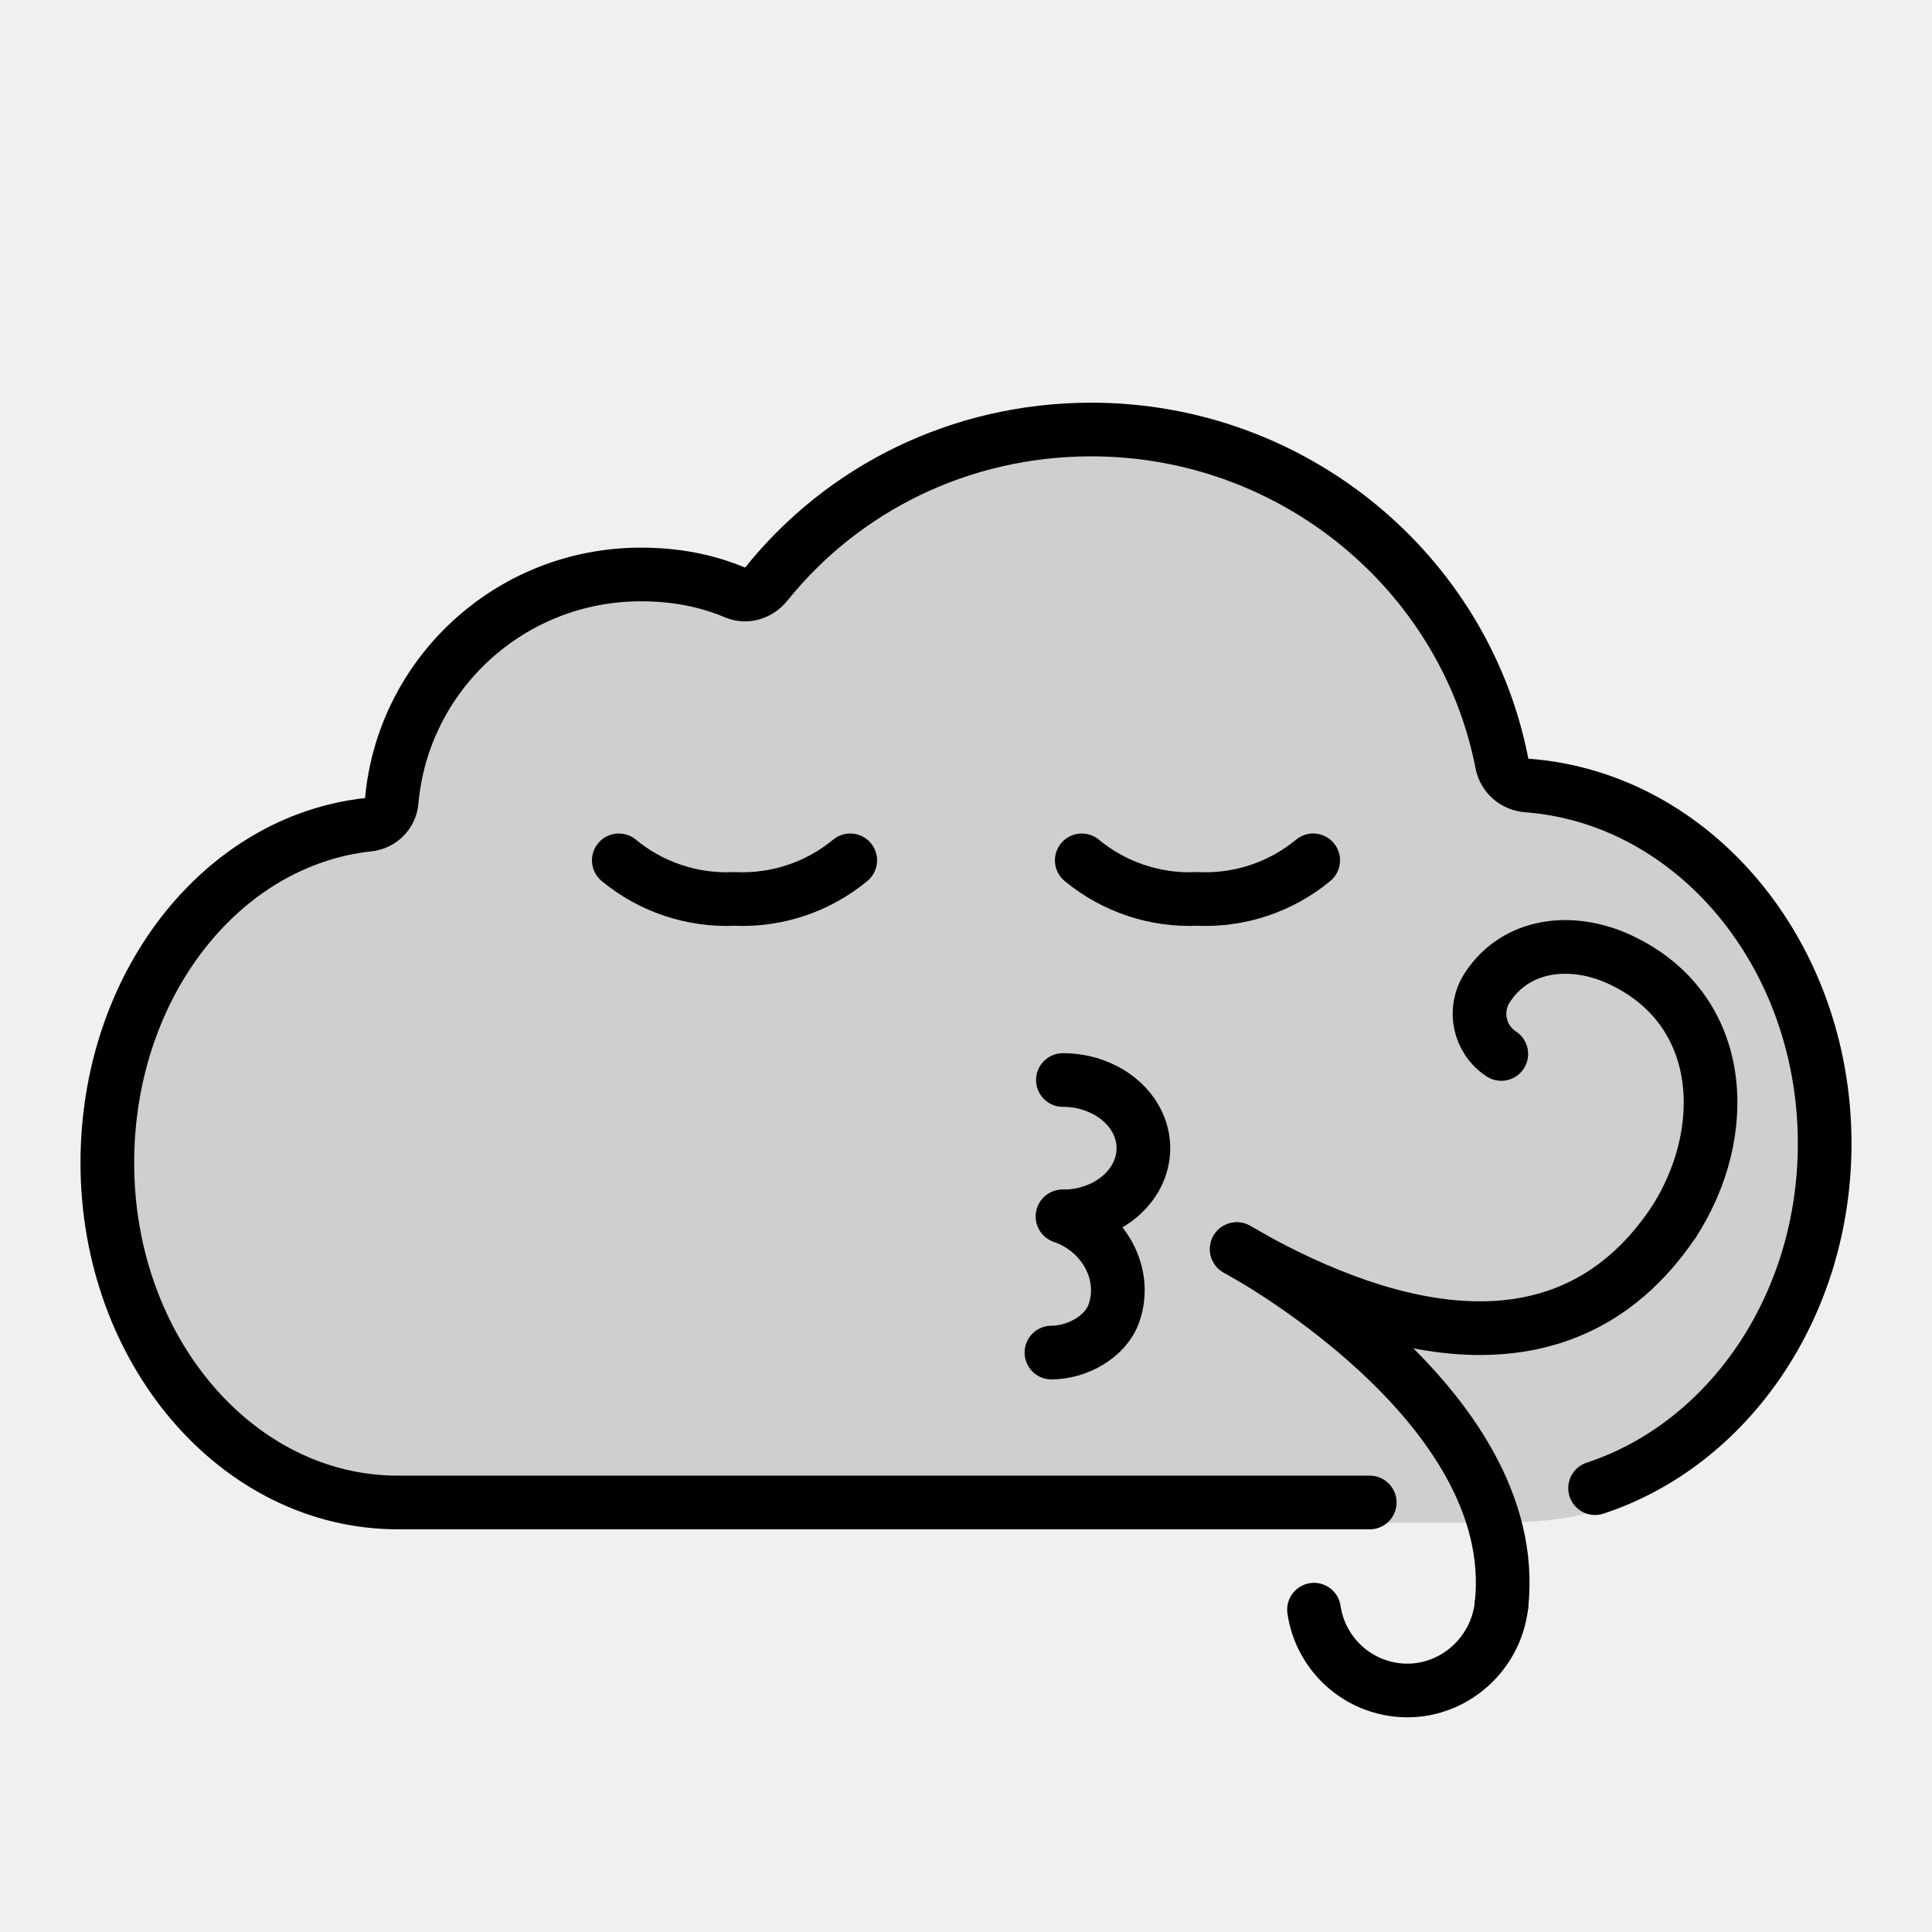
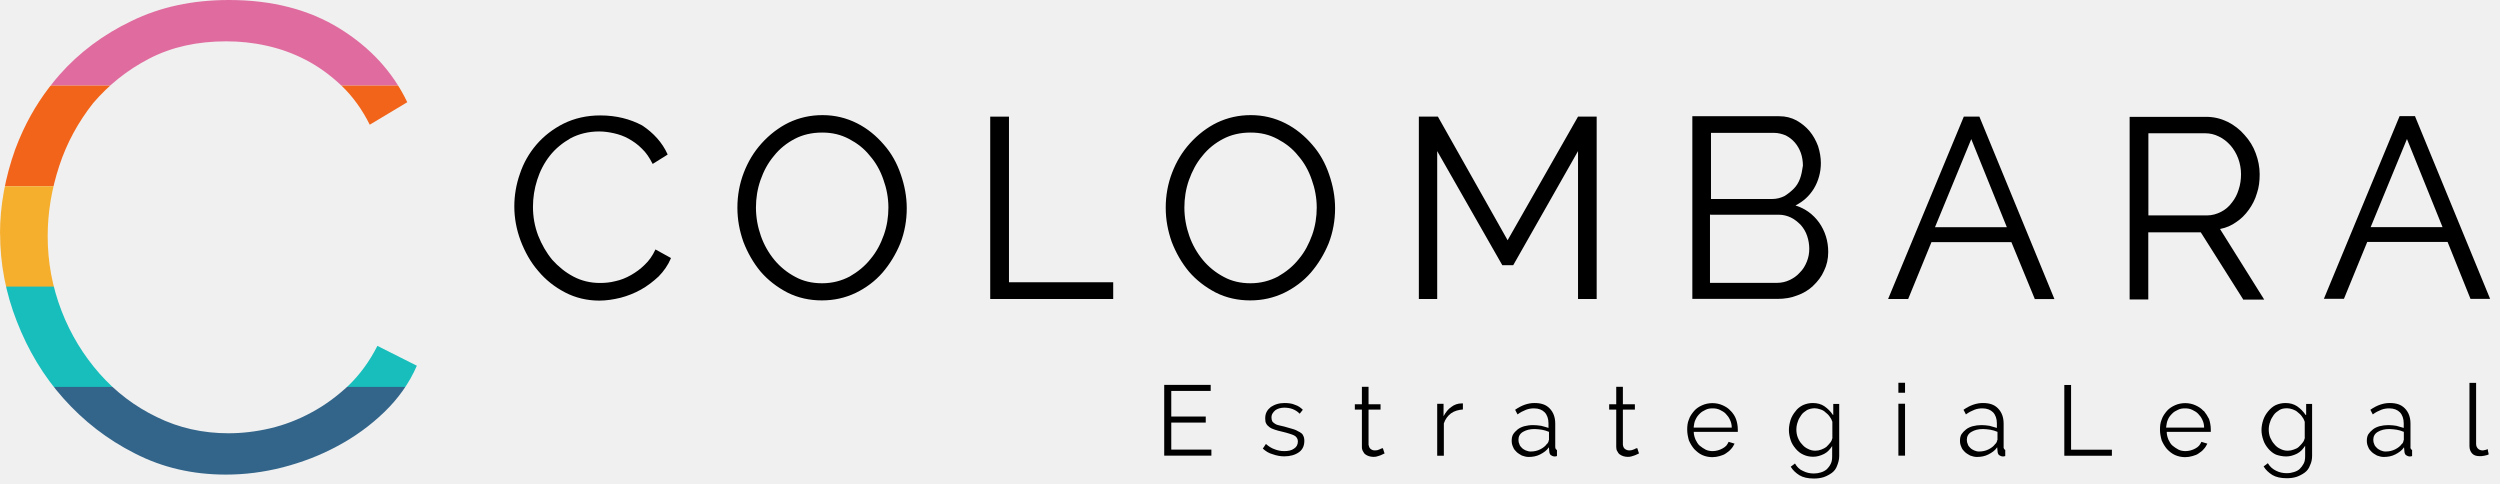
- <svg xmlns="http://www.w3.org/2000/svg" id="emoji" viewBox="0 0 72 72">
-   <g id="color">
-     <path fill="#d0cfce" stroke="none" d="M14.597,29.907c-0.04,0.453-0.406,0.819-0.86,0.867C8.233,31.364,4,36.783,4,43.379 C4,50.369,8.848,56.751,14.827,56.751h41.278c1.4-0.037,2.559-0.158,3.722-0.551C63.026,54.629,68,49.407,68,42.661 c0-7.079-4.891-12.874-11.081-13.344c-0.473-0.036-0.858-0.367-0.948-0.831 c-1.383-7.101-7.761-12.436-15.303-12.436c-4.901,0-9.267,2.219-12.102,5.749c-0.277,0.345-0.742,0.503-1.151,0.332 c-1.091-0.458-2.243-0.679-3.532-0.679C19.011,21.45,15.012,25.168,14.597,29.907z" />
+ <svg xmlns="http://www.w3.org/2000/svg" id="Capa_1" data-name="Capa 1" viewBox="0 0 248 48">
+   <defs>
+     <style>
+       .cls-1 {
+         fill: #33658a;
+       }
+ 
+       .cls-1, .cls-2, .cls-3, .cls-4, .cls-5, .cls-6, .cls-7, .cls-8 {
+         stroke-width: 0px;
+       }
+ 
+       .cls-2 {
+         fill: #17bebb;
+       }
+ 
+       .cls-4 {
+         fill: #f26419;
+       }
+ 
+       .cls-5 {
+         fill: none;
+       }
+ 
+       .cls-6 {
+         fill: #fff;
+       }
+ 
+       .cls-7 {
+         fill: #e06c9f;
+       }
+ 
+       .cls-9 {
+         mask: url(#mask-1);
+       }
+ 
+       .cls-10 {
+         mask: url(#mask);
+       }
+ 
+       .cls-8 {
+         fill: #f6ae2d;
+       }
+     </style>
+     <mask id="mask" x="-9.98" y="-1.54" width="65" height="49.93" maskUnits="userSpaceOnUse">
+       <g id="mask0_69_46" data-name="mask0 69 46">
+         <path class="cls-6" d="m0,23.18c0-2.79.52-5.58,1.5-8.34.23-.62.49-1.25.78-1.87.95-2.04,2.15-3.87,3.65-5.58,1.92-2.17,4.31-3.97,7.14-5.32,2.84-1.38,6.03-2.07,9.65-2.07,4.27,0,7.93.95,10.96,2.82,3.03,1.87,5.28,4.3,6.72,7.32l-3.72,2.23c-.75-1.51-1.7-2.82-2.8-3.87-1.11-1.05-2.28-1.9-3.55-2.56-1.27-.66-2.58-1.12-3.91-1.41-1.34-.3-2.67-.43-3.98-.43-2.87,0-5.41.56-7.63,1.71-2.22,1.15-4.04,2.63-5.58,4.43-1.47,1.87-2.61,3.94-3.36,6.24-.75,2.3-1.14,4.6-1.14,6.96,0,2.56.46,5.02,1.37,7.39.91,2.36,2.19,4.43,3.78,6.24,1.6,1.81,3.49,3.25,5.67,4.3,2.19,1.08,4.57,1.61,7.11,1.61,1.34,0,2.74-.16,4.14-.49,1.4-.33,2.77-.85,4.11-1.58,1.34-.72,2.54-1.61,3.69-2.69,1.11-1.08,2.05-2.36,2.84-3.91l3.91,1.97c-.75,1.74-1.86,3.28-3.23,4.6-1.4,1.35-2.94,2.46-4.66,3.38-1.7.92-3.52,1.61-5.41,2.1-1.92.49-3.78.72-5.64.72-3.29,0-6.29-.69-9.03-2.1-2.74-1.38-5.09-3.22-7.08-5.45-1.99-2.23-3.52-4.79-4.63-7.65-1.11-2.82-1.66-5.75-1.66-8.7Z" />
+       </g>
+     </mask>
+     <mask id="mask-1" x="-9.98" y="-1.58" width="65" height="50.03" maskUnits="userSpaceOnUse">
+       <g id="mask1_69_46" data-name="mask1 69 46">
+         <path class="cls-6" d="m22.5,48.46c14.23,0,25.77-11.2,25.77-25.02S36.73-1.58,22.5-1.58-3.26,9.62-3.26,23.44s11.54,25.02,25.77,25.02Z" />
+       </g>
+     </mask>
+   </defs>
+   <rect class="cls-5" x="51.02" y="11.42" width="196" height="36" />
+   <g>
+     <path class="cls-3" d="m65,24.79c-.28.6-.63,1.09-1.05,1.48-.42.42-.87.74-1.36,1.02-.49.28-1.01.49-1.54.6-.52.14-1.05.18-1.54.18-.94,0-1.82-.21-2.62-.63-.8-.42-1.5-.99-2.1-1.66-.59-.71-1.05-1.52-1.4-2.4-.35-.92-.52-1.87-.52-2.86,0-.92.14-1.8.42-2.68.28-.88.7-1.69,1.26-2.4.56-.71,1.26-1.27,2.06-1.73.8-.42,1.75-.67,2.83-.67.49,0,.98.07,1.47.18.49.11.98.28,1.43.53.45.25.91.56,1.33.99.42.39.77.92,1.05,1.48l.03.04,1.47-.92v-.04c-.52-1.16-1.4-2.12-2.52-2.86-1.19-.63-2.55-.99-4.16-.99-1.33,0-2.55.28-3.63.81-1.05.53-1.96,1.23-2.69,2.08-.73.85-1.29,1.83-1.64,2.89-.38,1.06-.56,2.19-.56,3.24,0,1.16.21,2.29.63,3.42.42,1.09.98,2.12,1.75,3,.73.88,1.64,1.59,2.66,2.12,1.01.53,2.17.81,3.39.81.7,0,1.4-.11,2.1-.28.7-.18,1.4-.46,2.03-.81.63-.35,1.22-.81,1.75-1.3.52-.53.94-1.13,1.22-1.8v-.04l-1.54-.85v.04Z" />
+     <path class="cls-3" d="m87.68,14.35c-.73-.85-1.61-1.59-2.66-2.12-1.05-.53-2.2-.81-3.42-.81s-2.31.25-3.35.74c-1.01.49-1.92,1.2-2.69,2.05-.77.85-1.36,1.83-1.78,2.93-.42,1.09-.63,2.26-.63,3.46s.21,2.29.59,3.38c.42,1.09.98,2.08,1.71,2.96.73.85,1.64,1.55,2.66,2.08,1.05.53,2.2.78,3.42.78s2.31-.25,3.35-.74c1.01-.49,1.92-1.16,2.66-2.01.73-.85,1.33-1.83,1.78-2.93.42-1.09.63-2.26.63-3.46,0-1.13-.21-2.26-.59-3.35-.38-1.13-.94-2.12-1.68-2.96Zm.45,6.24c0,.92-.14,1.83-.45,2.71-.31.88-.73,1.69-1.33,2.4-.56.71-1.26,1.27-2.06,1.73-.8.42-1.71.67-2.73.67s-1.89-.21-2.66-.63c-.8-.42-1.5-.99-2.06-1.66-.59-.71-1.05-1.52-1.36-2.4s-.49-1.83-.49-2.82c0-.92.14-1.83.45-2.72s.73-1.69,1.33-2.4c.56-.71,1.26-1.27,2.06-1.69.8-.42,1.71-.63,2.73-.63s1.85.21,2.66.63c.8.42,1.5.95,2.06,1.66.59.67,1.05,1.48,1.36,2.4.31.85.49,1.8.49,2.75Z" />
+     <path class="cls-3" d="m100.08,11.57h-1.85v18.09h12.2v-1.66h-10.34V11.57Z" />
+     <path class="cls-3" d="m130.17,14.35c-.73-.85-1.61-1.59-2.66-2.12-1.05-.53-2.2-.81-3.42-.81s-2.31.25-3.35.74c-1.01.49-1.92,1.2-2.69,2.05-.77.85-1.36,1.83-1.78,2.93-.42,1.09-.63,2.26-.63,3.46s.21,2.29.59,3.38c.42,1.09.98,2.08,1.71,2.96.73.85,1.64,1.55,2.66,2.08,1.05.53,2.2.78,3.42.78s2.31-.25,3.35-.74c1.01-.49,1.92-1.16,2.66-2.01.73-.85,1.33-1.83,1.78-2.93.42-1.09.63-2.26.63-3.46,0-1.13-.21-2.26-.59-3.35-.38-1.13-.94-2.12-1.68-2.96Zm.45,6.24c0,.92-.14,1.83-.45,2.71-.32.88-.73,1.69-1.33,2.4-.56.71-1.26,1.27-2.06,1.73-.8.42-1.71.67-2.72.67s-1.89-.21-2.66-.63c-.8-.42-1.5-.99-2.06-1.66-.59-.71-1.05-1.52-1.36-2.4-.31-.88-.49-1.83-.49-2.82,0-.92.14-1.83.45-2.72.32-.88.73-1.69,1.33-2.4.56-.71,1.26-1.27,2.06-1.69.8-.42,1.71-.63,2.73-.63s1.85.21,2.65.63c.8.42,1.5.95,2.06,1.66.59.67,1.05,1.48,1.36,2.4.31.85.49,1.8.49,2.75Z" />
+     <path class="cls-3" d="m149.56,23.84l-6.92-12.27h-1.89v18.09h1.82v-14.67l6.46,11.32h1.08l6.43-11.32v14.67h1.85V11.57h-1.85l-6.99,12.27Z" />
+     <path class="cls-3" d="m179.86,28.35c.45-.42.84-.92,1.08-1.48.28-.56.42-1.2.42-1.87,0-1.09-.31-2.08-.91-2.93-.59-.81-1.36-1.38-2.34-1.69.77-.39,1.36-.92,1.82-1.66.45-.74.7-1.62.7-2.54,0-.56-.1-1.13-.28-1.69-.21-.56-.49-1.06-.84-1.48-.35-.42-.8-.78-1.29-1.06-.53-.28-1.08-.42-1.71-.42h-8.63v18.12h8.46c.7,0,1.36-.11,1.96-.35.6-.21,1.12-.53,1.57-.95Zm-10.17-7.05h6.78c.42,0,.84.11,1.19.28.38.18.7.46.98.74.28.32.49.67.63,1.09.14.42.21.85.21,1.27s-.07.85-.24,1.27-.38.78-.7,1.09c-.28.32-.63.56-1.01.74-.38.18-.8.28-1.26.28h-6.64v-6.77h.07Zm8.88-3.6c-.14.39-.35.74-.63,1.02-.28.28-.59.53-.94.74-.38.18-.77.28-1.19.28h-6.08v-6.56h6.26c.42,0,.8.11,1.15.25.35.18.66.42.91.71.24.28.45.63.59,1.02.14.39.21.85.21,1.27-.07.46-.14.88-.28,1.27Z" />
+     <path class="cls-3" d="m196.35,11.57h-1.54l-7.51,18.09h1.99l2.31-5.64h7.93l2.31,5.61v.04h1.96l-7.44-18.09Zm2.73,10.97h-7.13l3.6-8.74,3.53,8.74Z" />
+     <path class="cls-3" d="m220.25,22.71c.59-.11,1.12-.35,1.57-.67.49-.32.91-.74,1.26-1.23.35-.49.63-1.02.8-1.62.21-.6.28-1.23.28-1.9,0-.71-.14-1.41-.39-2.08-.24-.67-.63-1.3-1.12-1.83-.45-.53-1.05-.99-1.68-1.3-.66-.32-1.36-.49-2.13-.49h-7.58v18.12h1.85v-6.66h5.21l4.19,6.63v.04h2.1l-4.37-6.98Zm1.15-2.61c-.28.39-.66.71-1.08.92-.42.21-.87.35-1.4.35h-5.8v-8.15h5.63c.49,0,.94.11,1.36.32.45.21.84.53,1.15.88.31.35.59.81.77,1.3.18.49.28,1.02.28,1.55s-.07,1.06-.24,1.55c-.14.46-.35.88-.66,1.27Z" />
+     <path class="cls-3" d="m245.06,29.65h1.96l-7.44-18.09v-.04h-1.54l-7.51,18.12h1.99l2.31-5.64h7.97l2.27,5.64Zm-2.76-7.12h-7.13l3.6-8.74,3.53,8.74Z" />
+     <path class="cls-3" d="m116.19,41.92h3.42v-.6h-3.42v-2.54h3.91v-.6h-4.61v7.02h4.68v-.6h-3.98v-2.68Z" />
+     <path class="cls-3" d="m128.88,42.84c-.18-.11-.38-.21-.63-.28-.24-.07-.52-.14-.87-.25-.24-.04-.42-.11-.59-.14-.17-.04-.28-.11-.38-.18-.1-.07-.17-.14-.21-.21-.03-.07-.07-.21-.07-.35,0-.18.04-.32.11-.42.07-.11.14-.21.28-.32.1-.07.24-.14.38-.18.14-.04.31-.07.49-.07.28,0,.59.04.84.14.28.11.49.25.7.46l.31-.39c-.21-.21-.45-.39-.77-.49-.31-.14-.66-.18-1.08-.18-.24,0-.52.04-.73.11-.24.07-.42.18-.59.28-.17.14-.31.28-.42.49-.11.21-.14.42-.14.67,0,.21.03.39.1.49.07.14.18.25.32.35.14.11.31.18.52.25.21.07.45.14.77.21.24.07.49.11.66.18.21.07.35.11.49.18.14.07.21.14.28.25.07.11.1.21.1.35,0,.32-.14.56-.38.71-.24.18-.56.25-.98.25-.35,0-.66-.07-.94-.18-.32-.11-.59-.28-.87-.53l-.31.46c.28.25.59.46.98.56.38.14.77.21,1.15.21.59,0,1.08-.14,1.47-.42.38-.28.52-.67.52-1.13,0-.21-.04-.39-.14-.56-.04-.11-.17-.21-.35-.32Z" />
+     <path class="cls-3" d="m136.88,44.57c-.14.07-.31.11-.49.11s-.28-.04-.42-.14c-.14-.11-.17-.25-.21-.42v-3.49h1.19v-.53h-1.19v-1.73h-.66v1.73h-.7v.53h.7v3.7c0,.18.04.32.1.42.07.14.14.25.24.32s.21.14.35.18c.14.04.28.07.42.07s.28,0,.38-.04c.14-.04.24-.07.35-.11.1-.04.17-.07.24-.11.07-.04.14-.07.17-.07l-.17-.53c-.07,0-.18.04-.32.11Z" />
+     <path class="cls-3" d="m143.97,40.37c-.31.21-.56.53-.77.92v-1.23h-.63v5.15h.66v-3.21c.14-.42.38-.74.7-.99.35-.25.73-.35,1.19-.39v-.6h-.14c-.35,0-.7.11-1.01.35Z" />
+     <path class="cls-3" d="m154.28,44.36v-2.33c0-.63-.18-1.13-.56-1.52-.38-.39-.87-.53-1.5-.53s-1.26.21-1.92.67l.24.46c.28-.21.56-.35.84-.46.28-.11.56-.14.8-.14.45,0,.8.14,1.05.39.24.25.38.63.38,1.09v.46c-.21-.07-.45-.14-.73-.21-.28-.04-.52-.07-.8-.07-.32,0-.59.04-.87.11-.24.07-.49.18-.66.32-.17.14-.35.32-.45.49s-.14.39-.14.63.04.42.14.63c.07.21.21.35.35.49.14.14.35.25.52.35.21.07.42.14.66.14.42,0,.8-.07,1.15-.25.35-.18.66-.39.87-.71l.04.42c0,.14.07.28.14.35.1.07.24.14.38.14.07,0,.14,0,.24-.04v-.6c-.1-.04-.17-.14-.17-.32Zm-.66-.67c0,.07,0,.14-.04.18-.04.07-.07.14-.14.18-.14.21-.38.39-.66.53-.28.14-.59.21-.94.21-.17,0-.31-.04-.49-.11-.14-.07-.28-.14-.38-.25-.1-.11-.21-.21-.24-.35-.07-.14-.1-.28-.1-.46,0-.32.14-.6.45-.78.32-.18.66-.28,1.15-.28.25,0,.49.04.73.07.24.04.45.11.7.21v.85h-.03Z" />
+     <path class="cls-3" d="m162.11,44.57c-.14.07-.31.11-.49.11-.14,0-.28-.04-.42-.14s-.18-.25-.21-.42v-3.49h1.19v-.53h-1.19v-1.73h-.66v1.73h-.7v.53h.7v3.7c0,.18.03.32.1.42.07.14.14.25.24.32.11.07.21.14.35.18.14.04.28.07.42.07s.28,0,.38-.04c.14-.04.25-.07.35-.11.11-.04.18-.07.25-.11.07-.04.14-.07.17-.07l-.17-.53c-.11,0-.18.04-.31.11Z" />
+     <path class="cls-3" d="m171.68,40.76c-.21-.25-.49-.42-.8-.56-.31-.14-.66-.21-1.01-.21s-.7.07-1.01.21c-.32.14-.59.32-.8.56-.21.25-.42.53-.52.85-.14.32-.17.67-.17,1.02s.07.71.17,1.06c.14.32.31.6.52.85.25.25.49.46.8.6.31.14.66.21,1.01.21.24,0,.49-.04.73-.11.24-.07.45-.14.63-.28.17-.11.35-.25.49-.42.14-.14.24-.32.35-.53l-.59-.18c-.07.14-.14.28-.24.39-.11.11-.25.21-.39.28-.14.07-.28.14-.45.18-.18.04-.31.07-.49.07-.24,0-.49-.04-.7-.14-.21-.11-.42-.25-.59-.39-.18-.14-.31-.39-.42-.6-.1-.25-.18-.49-.18-.78h4.37v-.25c0-.35-.07-.71-.18-1.02-.1-.28-.28-.56-.52-.81Zm-3.67,1.62c.04-.28.07-.53.18-.74.11-.25.24-.42.42-.6s.35-.28.59-.39c.21-.11.45-.14.7-.14s.49.04.7.14c.21.11.42.21.59.39s.31.35.42.6c.11.21.18.49.18.78h-3.77v-.04Z" />
+     <path class="cls-3" d="m181.82,41.15c-.24-.35-.49-.6-.84-.85-.31-.21-.7-.32-1.15-.32-.35,0-.66.07-.98.21-.28.14-.56.35-.73.6-.21.25-.38.53-.49.85-.1.32-.17.67-.17,1.02s.07.67.17.99c.1.32.28.6.49.85.21.25.45.46.77.6.28.14.63.21.98.21.38,0,.73-.11,1.08-.28.35-.18.59-.46.8-.78v1.02c0,.28-.03.53-.14.74-.1.21-.24.39-.38.53-.17.14-.35.25-.59.32-.21.07-.46.11-.7.11-.38,0-.73-.07-1.08-.25-.35-.14-.59-.39-.8-.74l-.42.32c.21.35.52.63.87.85.35.21.84.32,1.43.32.35,0,.66-.04.98-.14.31-.11.56-.25.8-.42.24-.18.42-.42.52-.71.11-.28.21-.6.21-.95v-5.18h-.59v1.09h-.04Zm-.04,2.29c-.04.18-.1.32-.21.46-.11.14-.24.28-.38.42-.14.11-.32.21-.52.28-.18.07-.39.11-.59.11-.28,0-.52-.07-.73-.18-.24-.11-.42-.25-.59-.46-.18-.18-.32-.42-.42-.67-.1-.25-.14-.53-.14-.78s.04-.53.14-.78c.07-.25.21-.46.35-.67.14-.21.35-.35.56-.49.21-.11.49-.18.77-.18.17,0,.35.04.56.11.21.07.35.14.49.28.14.11.31.25.42.42.14.18.21.32.28.53v1.59h.04Z" />
+     <path class="cls-3" d="m188.98,40.05h-.66v5.15h.66v-5.15Z" />
+     <path class="cls-3" d="m188.98,37.97h-.66v.99h.66v-.99Z" />
+     <path class="cls-3" d="m198.76,44.36v-2.33c0-.63-.18-1.13-.56-1.52-.38-.39-.87-.53-1.5-.53s-1.26.21-1.92.67l.24.46c.28-.21.56-.35.84-.46.28-.11.56-.14.8-.14.45,0,.8.14,1.05.39.24.25.38.63.38,1.09v.46c-.21-.07-.46-.14-.73-.21-.28-.04-.52-.07-.8-.07-.31,0-.59.04-.87.11-.25.07-.49.18-.66.32-.18.14-.35.32-.46.49-.1.18-.14.39-.14.63s.04.42.14.63c.07.21.21.35.35.49.14.14.35.25.52.35.21.07.42.14.66.14.42,0,.8-.07,1.15-.25.35-.18.66-.39.87-.71l.04.42c0,.14.07.28.14.35.1.07.24.14.38.14.07,0,.14,0,.24-.04v-.6c-.07-.04-.17-.14-.17-.32Zm-.66-.67c0,.07,0,.14-.04.18-.03.07-.07.14-.14.18-.14.21-.38.39-.66.53-.28.14-.59.21-.94.21-.18,0-.32-.04-.49-.11-.14-.07-.28-.14-.38-.25-.1-.11-.21-.21-.24-.35-.07-.14-.1-.28-.1-.46,0-.32.14-.6.46-.78.31-.18.66-.28,1.15-.28.24,0,.49.04.73.07.24.04.45.11.7.21v.85h-.04Z" />
+     <path class="cls-3" d="m205.44,38.19h-.66v7.02h4.72v-.6h-4.05v-6.42Z" />
+     <path class="cls-3" d="m218.58,40.76c-.21-.25-.49-.42-.8-.56-.31-.14-.66-.21-1.01-.21s-.7.07-1.01.21c-.31.14-.59.32-.8.56-.21.25-.42.53-.52.85-.14.32-.17.67-.17,1.02s.07.71.17,1.06c.14.32.31.6.52.85.24.25.49.46.8.6.32.14.66.21,1.01.21.24,0,.49-.04.73-.11.24-.07.46-.14.63-.28.18-.11.35-.25.49-.42.14-.14.24-.32.35-.53l-.59-.18c-.07.14-.14.28-.24.39-.1.11-.24.21-.38.28-.14.07-.28.14-.45.18-.18.04-.32.07-.49.07-.25,0-.49-.04-.7-.14-.21-.11-.42-.25-.59-.39-.18-.14-.32-.39-.42-.6-.1-.25-.17-.49-.17-.78h4.37v-.25c0-.35-.07-.71-.17-1.02-.14-.28-.32-.56-.52-.81Zm-3.7,1.62c.04-.28.07-.53.17-.74.1-.25.24-.42.42-.6.17-.18.35-.28.59-.39.21-.11.45-.14.7-.14s.49.04.7.14c.21.11.42.21.59.39.17.18.31.35.42.6.11.21.18.49.18.78h-3.77v-.04Z" />
+     <path class="cls-3" d="m228.71,41.15c-.24-.35-.49-.6-.84-.85-.32-.21-.7-.32-1.15-.32-.35,0-.66.07-.98.21-.28.14-.52.35-.73.6-.21.25-.38.53-.49.85-.11.32-.18.67-.18,1.02s.07.67.18.99c.1.32.28.6.49.85.21.25.46.46.77.6.32.11.66.18,1.01.18.38,0,.73-.11,1.08-.28.35-.18.59-.46.8-.78v1.02c0,.28-.03.53-.14.74-.11.21-.25.39-.39.53-.14.14-.35.25-.59.32-.21.07-.45.11-.7.11-.38,0-.73-.07-1.08-.25-.35-.18-.59-.39-.8-.74l-.42.32c.21.35.52.63.87.85.35.21.84.32,1.43.32.35,0,.66-.04.98-.14.31-.11.56-.25.8-.42.24-.18.42-.42.52-.71.14-.28.21-.6.21-.95v-5.15h-.59v1.09h-.07Zm-.07,2.29c-.04.18-.1.32-.21.46-.1.14-.24.28-.38.42-.14.14-.31.21-.52.28-.17.07-.38.11-.59.11-.28,0-.52-.07-.73-.18-.24-.11-.42-.25-.59-.46-.17-.18-.31-.42-.42-.67-.1-.25-.14-.53-.14-.78s.04-.53.14-.78c.07-.25.21-.46.35-.67.14-.21.35-.35.56-.49.21-.14.49-.18.77-.18.18,0,.35.04.56.11.18.07.35.14.49.28.14.11.31.25.42.42.14.18.21.32.28.53v1.59h.04Z" />
+     <path class="cls-3" d="m239.12,44.36v-2.33c0-.63-.18-1.13-.56-1.52-.38-.39-.87-.53-1.5-.53s-1.26.21-1.92.67l.24.46c.28-.21.56-.35.84-.46.28-.11.56-.14.8-.14.45,0,.8.14,1.05.39.24.25.38.63.38,1.09v.46c-.21-.07-.46-.14-.73-.21-.28-.04-.52-.07-.8-.07-.31,0-.59.04-.87.11-.25.07-.49.18-.66.32-.18.14-.35.32-.46.49-.1.18-.14.39-.14.63s.04.42.14.63c.07.21.21.35.35.49.14.14.35.25.52.35.21.07.42.14.66.14.42,0,.8-.07,1.15-.25.35-.18.66-.39.87-.71l.04.42c0,.14.07.28.14.35.1.07.24.14.38.14.07,0,.14,0,.24-.04v-.6c-.1-.04-.17-.14-.17-.32Zm-.7-.67c0,.07,0,.14-.03.18-.04.07-.07.14-.14.18-.14.21-.38.39-.66.53-.28.14-.59.21-.94.21-.18,0-.32-.04-.49-.11-.14-.07-.28-.14-.38-.25-.11-.11-.21-.21-.25-.35-.07-.14-.1-.28-.1-.46,0-.32.14-.6.45-.78.31-.18.66-.28,1.15-.28.24,0,.49.04.73.07.25.04.45.11.7.21v.85h-.04Z" />
+     <path class="cls-3" d="m246.5,44.64c-.1.04-.18.04-.24.04-.17,0-.35-.07-.45-.18-.1-.11-.18-.25-.18-.46v-6.06h-.66v6.28c0,.32.11.56.28.74.17.18.42.25.73.25.14,0,.28,0,.45-.04.18-.04.35-.07.45-.14l-.11-.53c-.07.07-.17.07-.28.11Z" />
  </g>
-   <g id="hair" />
-   <g id="skin" />
-   <g id="skin-shadow" />
-   <g id="line">
-     <path fill="none" stroke="#000000" stroke-linecap="round" stroke-linejoin="round" stroke-miterlimit="10" stroke-width="2" d="M59.444,55.459C64.388,53.836,68,48.702,68,42.618c0-7.079-4.891-12.874-11.081-13.344 c-0.473-0.036-0.858-0.367-0.948-0.831c-1.383-7.101-7.761-12.436-15.303-12.436 c-4.901,0-9.267,2.219-12.102,5.749c-0.277,0.345-0.742,0.503-1.151,0.332c-1.091-0.458-2.243-0.679-3.532-0.679 c-4.872,0-8.871,3.718-9.286,8.457c-0.04,0.453-0.406,0.819-0.86,0.867C8.233,31.322,4,36.741,4,43.337 c0,6.99,4.848,12.656,10.827,12.656l36.219,0" />
-     <path fill="none" stroke="#000000" stroke-linecap="round" stroke-linejoin="round" stroke-width="2" d="M31.686,32.062 c-1.208,0.999-2.746,1.512-4.312,1.438c-1.566,0.074-3.104-0.438-4.313-1.437" />
-     <path fill="none" stroke="#000000" stroke-linecap="round" stroke-linejoin="round" stroke-width="2" d="M48.939,32.062 c-1.208,0.999-2.746,1.512-4.312,1.438c-1.566,0.074-3.104-0.438-4.313-1.437" />
-     <path fill="none" stroke="#000000" stroke-linecap="round" stroke-linejoin="round" stroke-miterlimit="10" stroke-width="2" d="M39.611,45.333c1.657,0,3-1.138,3-2.542c0-1.053-0.755-1.956-1.832-2.342c-0.359-0.129-0.753-0.2-1.168-0.2" />
-     <path fill="none" stroke="#000000" stroke-linecap="round" stroke-linejoin="round" stroke-miterlimit="10" stroke-width="2" d="M39.184,50.406c0.94,0,2.016-0.571,2.331-1.472c0.504-1.442-0.355-3.054-1.919-3.601" />
-     <path fill="none" stroke="#000000" stroke-linecap="round" stroke-linejoin="round" stroke-miterlimit="10" stroke-width="2" d="M62.364,45.559c2.155-3.308,2.011-7.934-1.992-9.798c-1.789-0.833-3.868-0.61-4.945,1.044 c-0.539,0.827-0.305,1.934,0.522,2.473" />
-     <path fill="none" stroke="#000000" stroke-linecap="round" stroke-linejoin="round" stroke-miterlimit="10" stroke-width="2" d="M46.09,46.551c4.76,2.767,12.005,5.352,16.274-0.992" />
-     <path fill="none" stroke="#000000" stroke-linecap="round" stroke-linejoin="round" stroke-miterlimit="10" stroke-width="2" d="M55.955,59.826c-0.217,1.933-1.959,3.369-3.892,3.152c-1.626-0.182-2.869-1.443-3.094-2.99" />
-     <path fill="none" stroke="#000000" stroke-linecap="round" stroke-linejoin="round" stroke-miterlimit="10" stroke-width="2" d="M46.09,46.551c0,0,10.704,5.718,9.865,13.275" />
+   <g class="cls-10">
+     <g class="cls-9">
+       <g>
+         <path class="cls-4" d="m55.02,8.47H-9.98v10.01H55.02v-10.01Z" />
+         <path class="cls-7" d="m55.02-1.54H-9.98v10.01H55.02V-1.54Z" />
+         <path class="cls-8" d="m55.02,18.48H-9.98v10.01H55.02v-10.01Z" />
+         <path class="cls-2" d="m55.02,28.43H-9.98v10.01H55.02v-10.01Z" />
+         <path class="cls-1" d="m55.02,38.38H-9.98v10.01H55.02v-10.01Z" />
+       </g>
+     </g>
  </g>
</svg>
